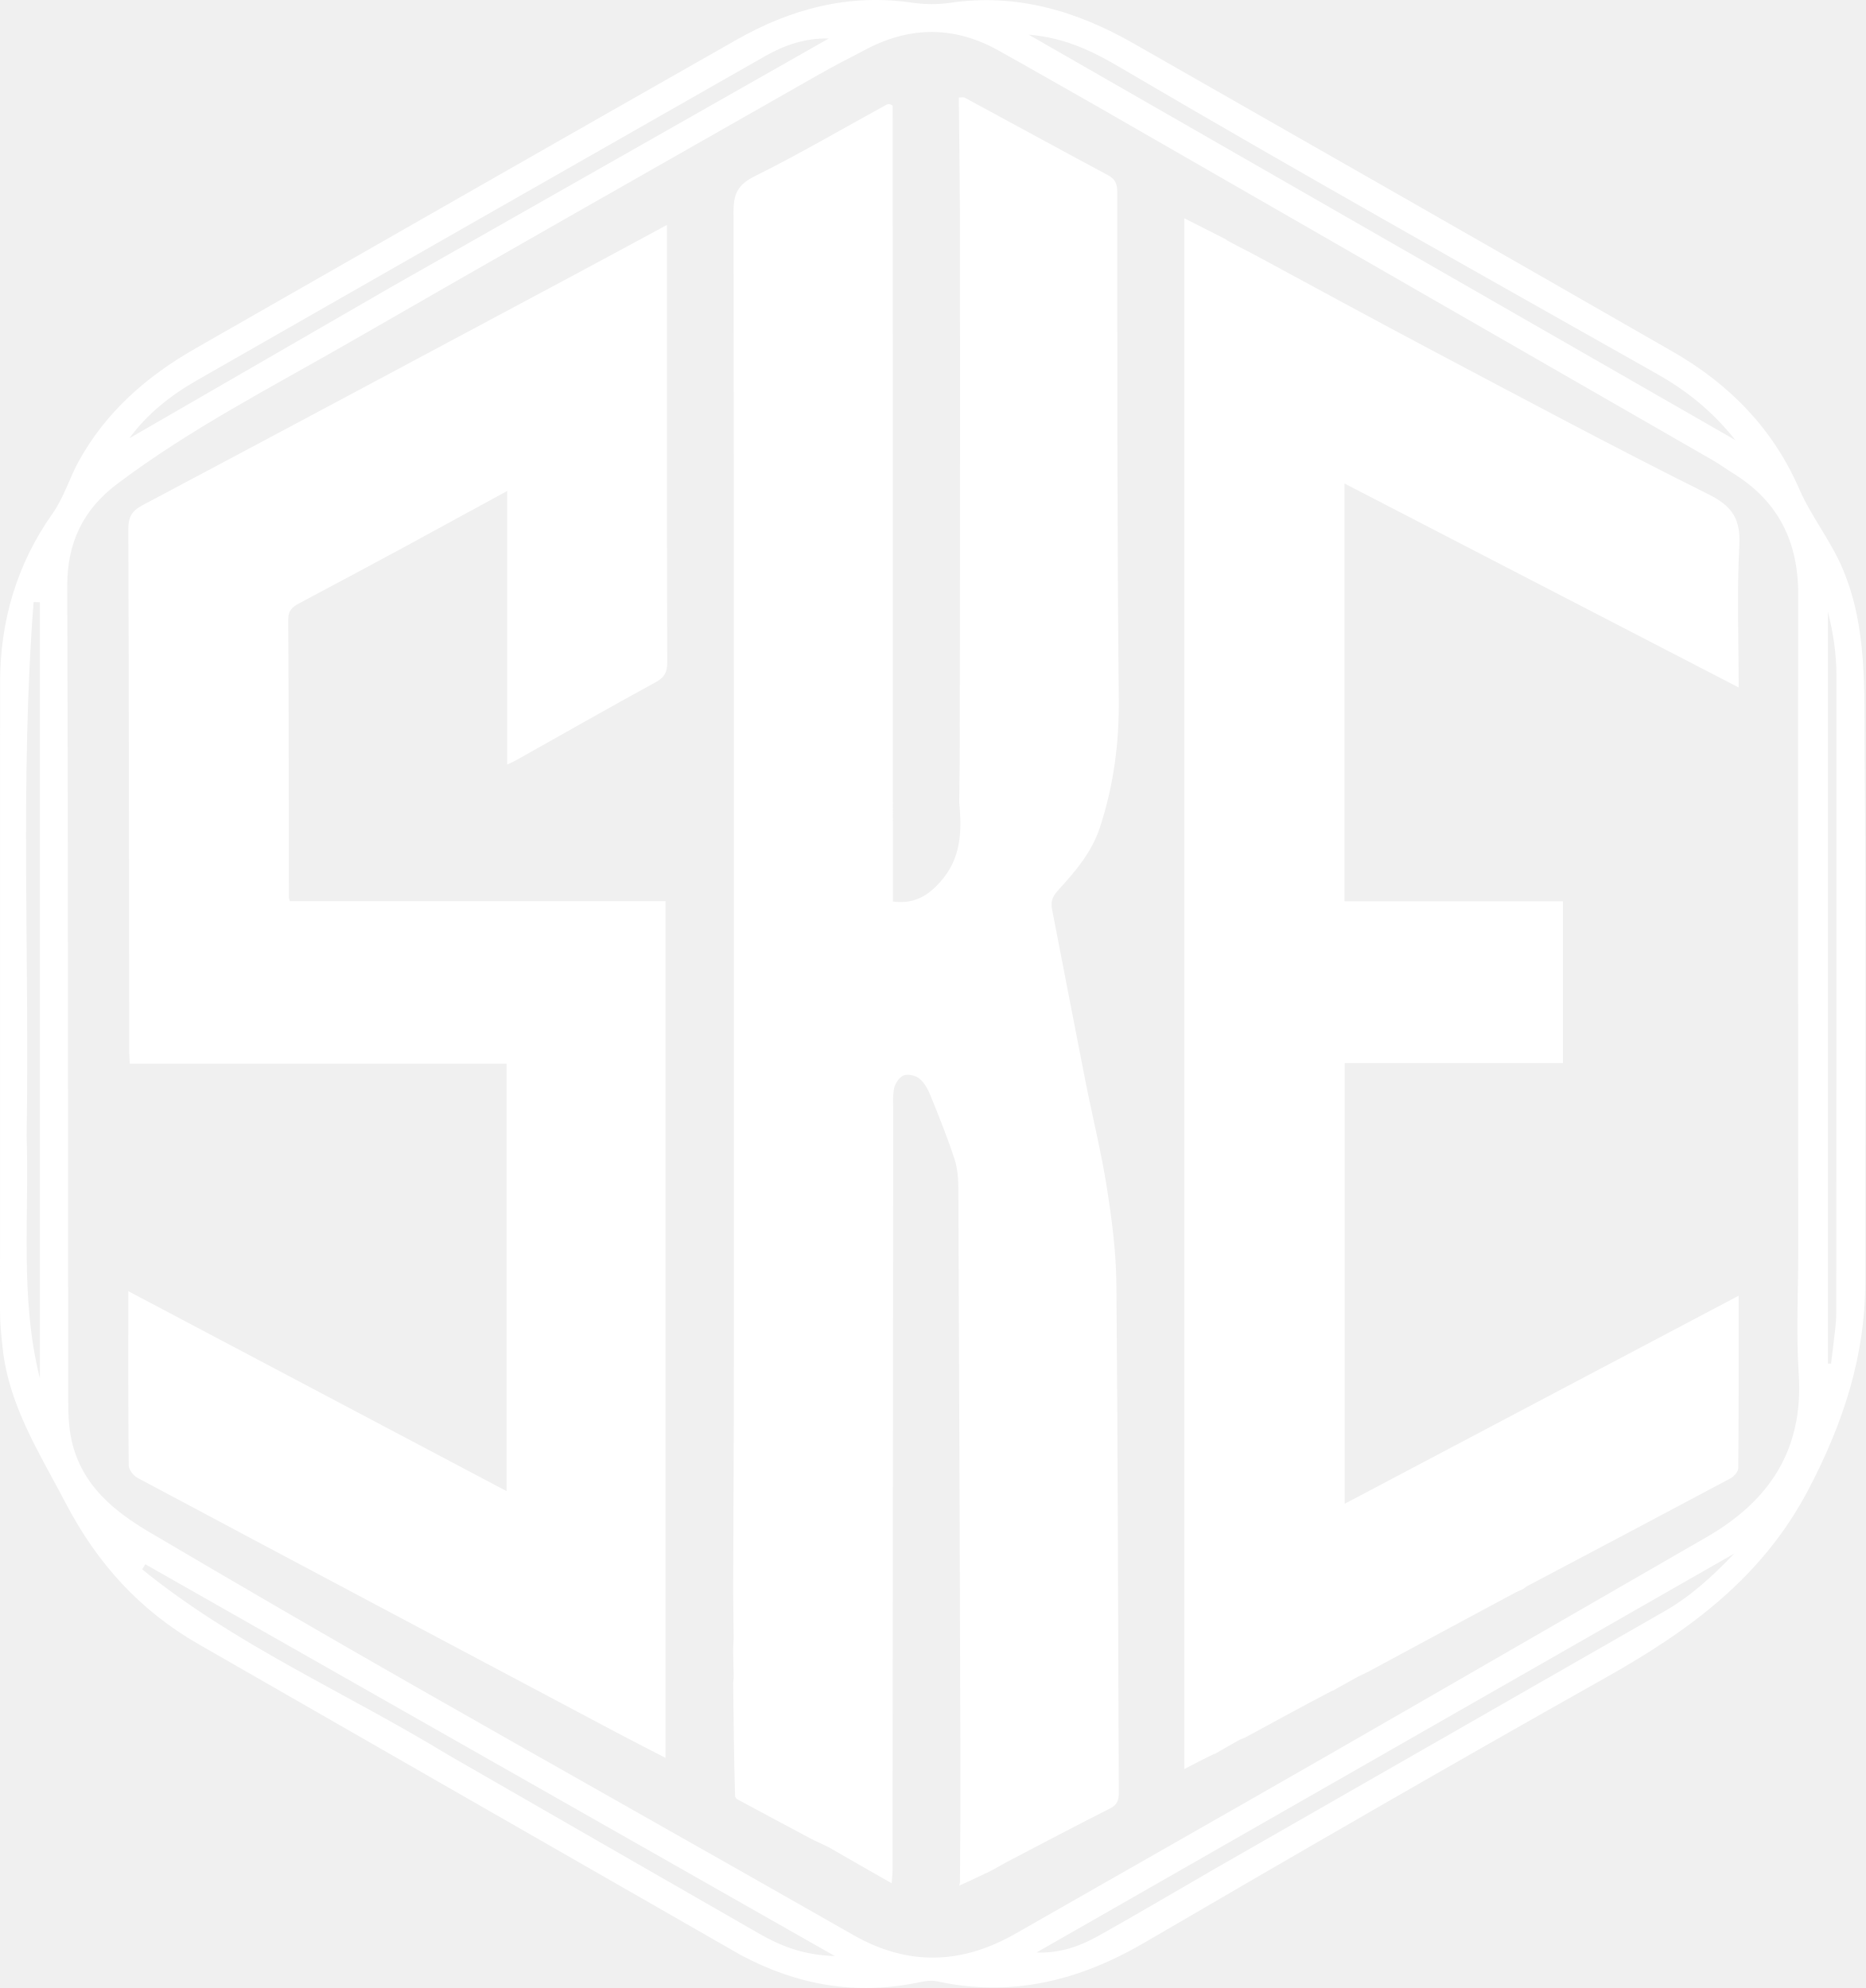
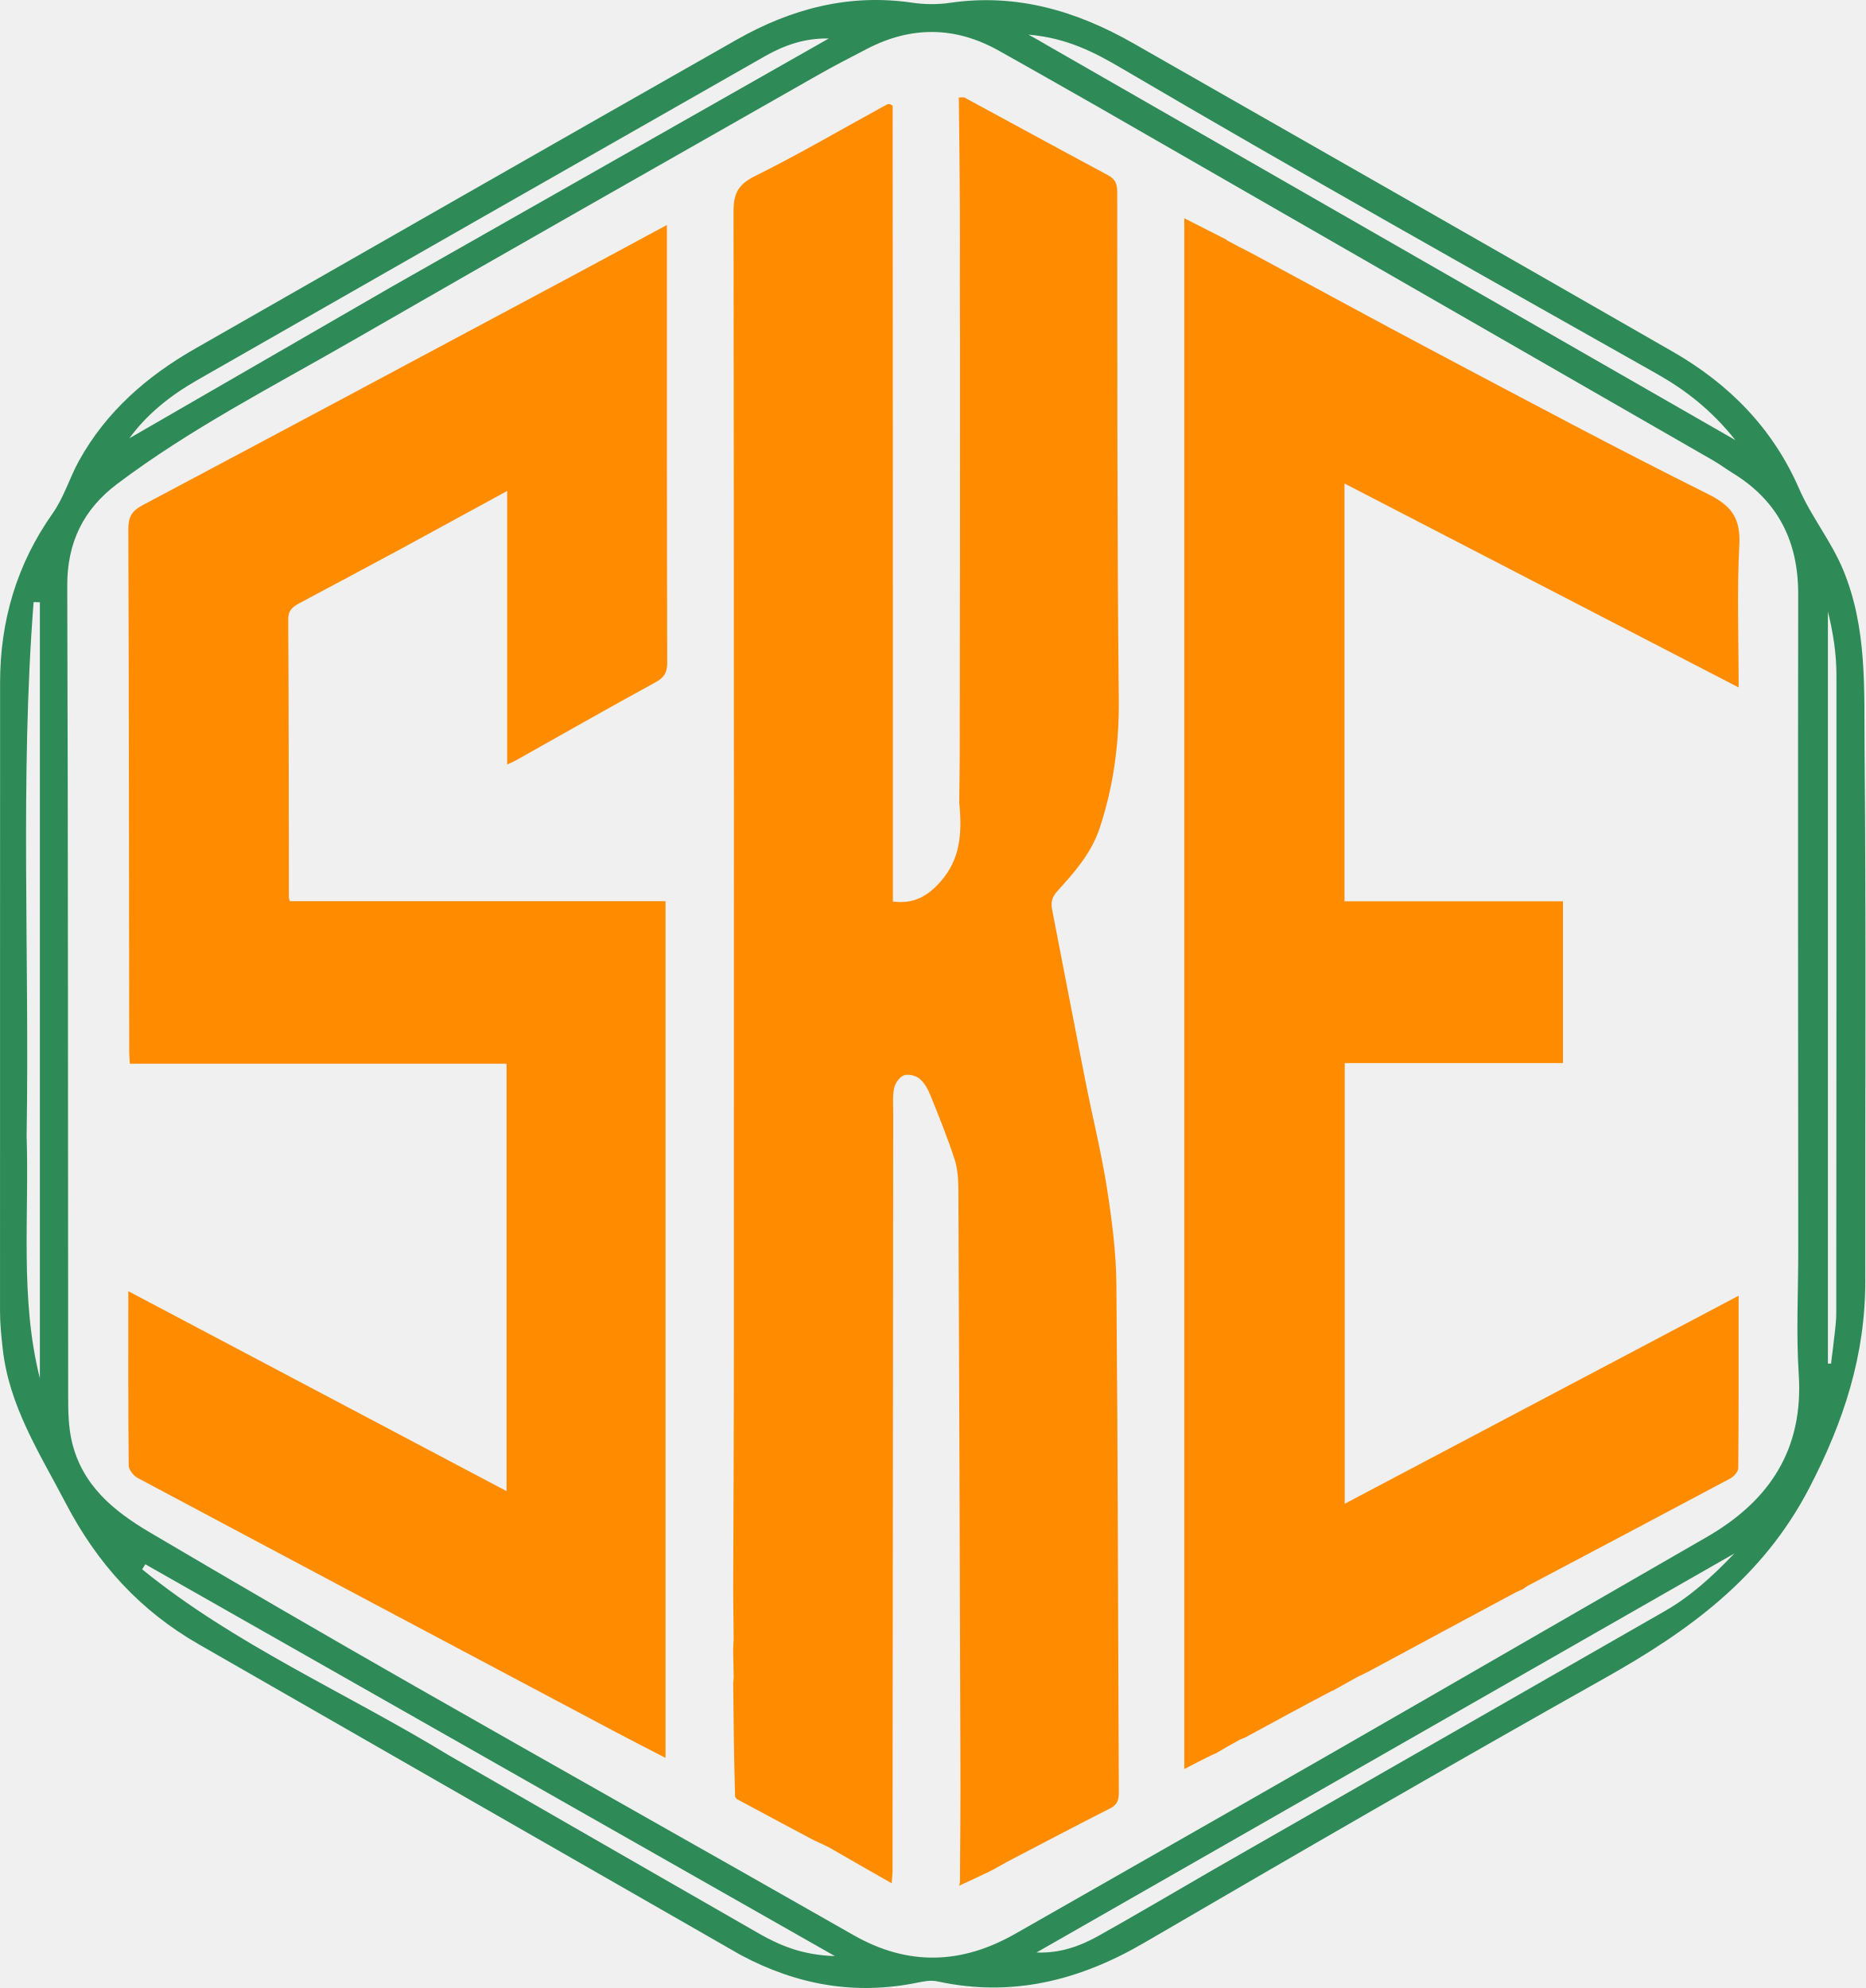
<svg xmlns="http://www.w3.org/2000/svg" version="1.1" id="Layer_1" x="0px" y="0px" width="393.208" viewBox="0 0 393.208 419.145" enable-background="new 0 0 1024 1024" xml:space="preserve" height="419.145">
  <defs id="defs16" />
  <g id="g20" transform="translate(-318.7399,-255.9963)">
-     <path fill="#ecedeb" opacity="1" stroke="none" d="m 666.505,155.607 c 0.051,-16.734 0.144,-33.469 0.147,-50.203 0.013,-80.132 0.025,-160.264 -0.073,-240.397 -0.005,-3.673 0.945,-5.62 4.447,-7.362 9.449,-4.697 18.574,-10.046 27.839,-15.115 0.339,-0.185 0.803,-0.142 1.256,0.255 0.048,56.221 0.048,111.982 0.048,167.766 4.524,0.587 7.385,-1.229 9.985,-4.132 4.338,-4.844 4.614,-10.515 3.996,-16.743 0.069,-3.365 0.058,-6.471 0.109,-9.802 0.024,-1.778 -0.013,-3.33 0.009,-5.001 0.018,-0.466 -0.022,-0.812 -0.007,-1.42 0.036,-11.455 0.015,-22.647 0.051,-34.062 0.024,-15.633 -0.009,-31.045 0.011,-46.721 0.006,-3.164 -0.041,-6.064 -0.029,-9.182 0.018,-1.253 -0.022,-2.288 -0.006,-3.582 0.025,-2.978 -0.009,-5.696 0.016,-8.665 0.015,-2.129 -0.028,-4.008 -0.013,-6.124 -0.038,-8.184 -0.133,-16.13 -0.229,-24.077 0.434,0.01 0.949,-0.131 1.289,0.053 10.04,5.425 20.042,10.919 30.109,16.294 1.6,0.854 1.995,1.86 1.996,3.59 0.029,35.598 -0.04,71.199 0.327,106.794 0.097,9.364 -1.073,18.287 -3.974,27.153 -1.751,5.352 -5.273,9.368 -8.855,13.306 -1.351,1.484 -1.515,2.527 -1.197,4.16 2.337,11.976 4.614,23.964 6.974,35.935 1.484,7.531 3.35,14.998 4.542,22.572 1.057,6.72 1.943,13.545 2.004,20.331 0.32,35.693 0.347,71.388 0.515,107.082 0.008,1.566 -0.223,2.635 -1.811,3.437 -7.198,3.636 -14.326,7.41 -21.814,11.317 -1.488,0.819 -2.617,1.502 -3.798,2.078 -2.073,1.011 -4.179,1.957 -6.27,2.931 0.056,-0.111 0.112,-0.221 0.208,-0.777 0.061,-8.525 0.12,-16.605 0.096,-24.684 -0.12,-40.397 -0.251,-80.793 -0.429,-121.19 -0.01,-2.183 -0.138,-4.475 -0.804,-6.523 -1.481,-4.554 -3.28,-9.008 -5.078,-13.451 -0.525,-1.298 -1.272,-2.674 -2.312,-3.541 -0.796,-0.664 -2.381,-1.04 -3.308,-0.702 -0.909,0.332 -1.809,1.645 -2.033,2.675 -0.361,1.661 -0.195,3.442 -0.197,5.173 -0.052,53.286 -0.096,106.572 -0.15,159.858 -5.7e-4,0.792 -0.108,1.584 -0.184,2.629 -4.588,-2.613 -8.827,-5.028 -13.212,-7.565 -1.427,-0.719 -2.737,-1.259 -3.983,-1.92 -5.182,-2.749 -10.345,-5.534 -15.514,-8.306 0,0 -0.139,-0.213 -0.297,-0.509 -0.237,-8.2 -0.316,-16.104 -0.394,-24.008 0.035,-0.258 0.071,-0.517 0.105,-1.222 -0.041,-2.2 -0.081,-3.952 -0.121,-5.705 0.036,-0.618 0.071,-1.236 0.108,-2.347 -0.032,-3.779 -0.065,-7.066 -0.098,-10.353 z" id="path164" style="fill:#ffffff;fill-opacity:1;stroke-width:0.577" transform="translate(-193.22,435.517)" />
-     <path fill="#ebedeb" opacity="1" stroke="none" d="m 596.591,-63.863 c -7.297,3.913 -14.394,7.747 -21.522,11.525 -1.438,0.762 -2.365,1.491 -2.354,3.437 0.116,19.529 0.105,39.058 0.137,58.588 2.9e-4,0.186 0.089,0.372 0.197,0.795 26.258,0 52.577,0 79.196,0 0,60.294 0,120.352 0,180.628 -3.379,-1.75 -6.857,-3.512 -10.301,-5.34 -33.678,-17.874 -67.355,-35.75 -100.994,-53.697 -0.87,-0.464 -1.852,-1.735 -1.861,-2.639 -0.124,-12.022 -0.083,-24.046 -0.083,-36.725 26.678,14.105 53.064,28.056 79.727,42.154 0,-30.095 0,-60 0,-90.108 -26.429,0 -52.845,0 -79.404,0 -0.054,-0.94 -0.134,-1.687 -0.135,-2.435 -0.045,-36.75 -0.053,-73.501 -0.188,-110.251 -0.009,-2.541 0.708,-3.855 2.967,-5.055 30.016,-15.935 59.976,-31.973 89.945,-47.997 6.753,-3.611 13.485,-7.263 20.615,-11.105 0,1.27 -10e-5,2.177 0,3.084 0.004,29.728 -0.018,59.455 0.069,89.183 0.006,2.12 -0.628,3.147 -2.483,4.16 -9.86,5.385 -19.619,10.956 -29.417,16.456 -0.482,0.27 -0.998,0.479 -1.837,0.876 0,-19.163 0,-38.038 0,-57.674 -7.713,4.205 -14.9,8.123 -22.275,12.14 z" id="path165" style="fill:#ffffff;fill-opacity:1;stroke-width:0.577" transform="translate(-193.22,435.517)" />
-     <path fill="#edeeec" opacity="1" stroke="none" d="m 800.42,172.908 c -0.662,0.321 -1.325,0.642 -2.321,1.128 -1.953,1.075 -3.572,1.985 -5.191,2.895 0,6e-5 0.031,0.036 -0.182,0.036 -6.224,3.271 -12.235,6.542 -18.246,9.813 -0.303,0.123 -0.607,0.245 -1.231,0.506 -1.928,1.073 -3.536,2.007 -5.144,2.941 0,0 0.02,0.021 -0.191,0.035 -2.202,1.051 -4.192,2.088 -6.322,3.198 0,-109.087 0,-217.859 0,-326.96 3.143,1.593 6,3.041 8.856,4.489 0,0 -0.006,0.017 0.125,0.16 1.775,0.977 3.422,1.811 5.069,2.645 12.997,7.005 25.951,14.092 39.002,20.995 19.083,10.093 38.118,20.292 57.441,29.91 5.062,2.52 6.791,5.253 6.498,10.79 -0.512,9.687 -0.143,19.422 -0.143,29.932 -27.85,-14.414 -55.375,-28.661 -83.077,-42.999 0,29.378 0,58.648 0,88.083 15.315,0 30.569,0 46.048,0 0,11.36 0,22.663 0,34.115 -15.212,0 -30.482,0 -46.004,0 0,30.97 0,61.793 0,92.906 27.566,-14.562 55.093,-29.104 83.03,-43.862 0,12.412 0.031,24.384 -0.074,36.355 -0.006,0.742 -0.919,1.767 -1.672,2.169 -14.144,7.553 -28.327,15.032 -42.804,22.693 -0.48,0.312 -0.658,0.458 -0.836,0.603 -0.393,0.178 -0.785,0.357 -1.499,0.673 -10.592,5.676 -20.862,11.213 -31.132,16.751 z" id="path166" style="fill:#ffffff;fill-opacity:1;stroke-width:0.577" transform="translate(-193.22,435.517)" />
-     <path fill="#000000" opacity="1" stroke="none" d="m 474.927,668.216 c -38.34,-21.966 -76.354,-43.754 -114.351,-65.574 -12.318,-7.074 -21.327,-16.964 -27.982,-29.716 -5.486,-10.511 -11.931,-20.419 -13.278,-32.531 -0.294,-2.64 -0.57,-5.3 -0.571,-7.951 -0.019,-44.163 0.026,-88.325 0.013,-132.488 -0.004,-13.051 3.521,-25.009 11.045,-35.668 2.451,-3.472 3.574,-7.505 5.581,-11.135 5.741,-10.38 14.331,-17.848 24.494,-23.654 38.046,-21.737 76.069,-43.514 114.171,-65.151 11.42,-6.485 23.635,-9.745 36.934,-7.788 2.609,0.384 5.369,0.419 7.974,0.036 14.032,-2.066 26.722,1.704 38.74,8.568 37.903,21.647 75.827,43.257 113.674,65.001 11.845,6.805 21.045,16.125 26.608,28.899 2.578,5.92 6.746,11.008 9.268,17.079 5.105,12.291 4.4,25.215 4.516,37.945 0.34,37.327 0.099,74.659 0.148,111.988 0.021,15.67 -4.52,29.636 -11.831,43.697 -9.845,18.933 -25.414,30.11 -43.095,40.051 -32.522,18.284 -64.818,36.976 -97.047,55.773 -13.657,7.965 -27.879,11.553 -43.523,8.166 -1.552,-0.336 -2.946,-0.024 -4.419,0.274 -12.934,2.622 -25.153,0.525 -37.069,-5.823 M 550.09,278.47 c -6.955,-3.944 -13.89,-7.924 -20.87,-11.823 -9.139,-5.105 -18.389,-5.185 -27.672,-0.378 -3.55,1.838 -7.105,3.673 -10.577,5.65 -32.712,18.63 -65.464,37.19 -98.081,55.985 -16.726,9.638 -33.975,18.451 -49.461,30.126 -7.1,5.353 -10.545,12.335 -10.514,21.483 0.193,56.993 0.139,113.987 0.195,170.981 0.003,3.153 0.044,6.296 0.778,9.431 2.171,9.272 8.867,14.692 16.44,19.16 18.506,10.919 37.085,21.716 55.747,32.366 30.817,17.587 61.75,34.969 92.575,52.542 11.525,6.57 22.807,6.169 34.144,-0.311 21.984,-12.567 44.011,-25.06 65.972,-37.668 26.584,-15.263 53.107,-30.632 79.677,-45.921 13.266,-7.634 20.478,-18.47 19.444,-34.353 -0.561,-8.629 -0.099,-17.325 -0.102,-25.991 -0.017,-46.162 -0.09,-92.324 -0.011,-138.485 0.019,-11.107 -4.241,-19.639 -13.74,-25.488 -1.418,-0.873 -2.758,-1.878 -4.2,-2.707 C 636.798,328.319 593.757,303.586 550.09,278.47 M 539.312,265.451 c 48.045,27.572 96.09,55.144 145.222,83.339 -5.153,-6.464 -10.585,-10.605 -16.67,-14.042 -37.699,-21.293 -75.465,-42.468 -112.796,-64.406 -5.636,-3.312 -11.476,-6.36 -19.536,-7.042 1.848,1.026 2.55,1.415 3.78,2.15 M 413.339,626.075 c 21.784,12.528 43.559,25.07 65.358,37.571 4.542,2.605 9.317,4.563 16.024,4.766 -49.227,-27.979 -97.289,-55.295 -145.35,-82.612 -0.219,0.358 -0.439,0.716 -0.658,1.073 19.497,15.877 42.69,25.845 64.627,39.201 M 401.109,316.56 c 30.773,-17.481 61.546,-34.962 92.319,-52.444 -5.059,-0.123 -9.422,1.438 -13.476,3.748 -39.894,22.725 -79.776,45.471 -119.629,68.268 -5.548,3.174 -10.535,7.086 -14.321,12.277 18.193,-10.512 36.334,-20.995 55.107,-31.849 m 173.543,333.536 c 31.656,-18.135 63.309,-36.274 94.969,-54.401 5.327,-3.05 9.814,-7.073 14.69,-12.161 -49.614,28.375 -98.351,56.249 -147.089,84.122 4.867,0.19 9.082,-1.284 12.981,-3.465 7.995,-4.473 15.879,-9.143 24.448,-14.094 M 324.352,495.5 c 0.563,17.047 -1.446,34.217 2.791,51.102 0,-54.544 0,-109.088 0,-163.633 -0.44,-0.008 -0.881,-0.016 -1.321,-0.024 -2.874,37.131 -0.844,74.373 -1.47,112.555 m 380.75,44.781 c 0.242,-2.483 0.691,-4.966 0.694,-7.45 0.047,-44.826 0.046,-89.653 0.037,-134.479 -9.2e-4,-4.577 -0.706,-9.057 -1.797,-13.396 0,52.845 0,105.694 0,158.543 0.222,-3.7e-4 0.444,-6.8e-4 0.667,-9.8e-4 0.092,-0.827 0.185,-1.654 0.399,-3.217 z" id="path3" style="fill:#ffffff;fill-opacity:1" />
+     <path fill="#ecedeb" opacity="1" stroke="none" d="m 666.505,155.607 c 0.051,-16.734 0.144,-33.469 0.147,-50.203 0.013,-80.132 0.025,-160.264 -0.073,-240.397 -0.005,-3.673 0.945,-5.62 4.447,-7.362 9.449,-4.697 18.574,-10.046 27.839,-15.115 0.339,-0.185 0.803,-0.142 1.256,0.255 0.048,56.221 0.048,111.982 0.048,167.766 4.524,0.587 7.385,-1.229 9.985,-4.132 4.338,-4.844 4.614,-10.515 3.996,-16.743 0.069,-3.365 0.058,-6.471 0.109,-9.802 0.024,-1.778 -0.013,-3.33 0.009,-5.001 0.018,-0.466 -0.022,-0.812 -0.007,-1.42 0.036,-11.455 0.015,-22.647 0.051,-34.062 0.024,-15.633 -0.009,-31.045 0.011,-46.721 0.006,-3.164 -0.041,-6.064 -0.029,-9.182 0.018,-1.253 -0.022,-2.288 -0.006,-3.582 0.025,-2.978 -0.009,-5.696 0.016,-8.665 0.015,-2.129 -0.028,-4.008 -0.013,-6.124 -0.038,-8.184 -0.133,-16.13 -0.229,-24.077 0.434,0.01 0.949,-0.131 1.289,0.053 10.04,5.425 20.042,10.919 30.109,16.294 1.6,0.854 1.995,1.86 1.996,3.59 0.029,35.598 -0.04,71.199 0.327,106.794 0.097,9.364 -1.073,18.287 -3.974,27.153 -1.751,5.352 -5.273,9.368 -8.855,13.306 -1.351,1.484 -1.515,2.527 -1.197,4.16 2.337,11.976 4.614,23.964 6.974,35.935 1.484,7.531 3.35,14.998 4.542,22.572 1.057,6.72 1.943,13.545 2.004,20.331 0.32,35.693 0.347,71.388 0.515,107.082 0.008,1.566 -0.223,2.635 -1.811,3.437 -7.198,3.636 -14.326,7.41 -21.814,11.317 -1.488,0.819 -2.617,1.502 -3.798,2.078 -2.073,1.011 -4.179,1.957 -6.27,2.931 0.056,-0.111 0.112,-0.221 0.208,-0.777 0.061,-8.525 0.12,-16.605 0.096,-24.684 -0.12,-40.397 -0.251,-80.793 -0.429,-121.19 -0.01,-2.183 -0.138,-4.475 -0.804,-6.523 -1.481,-4.554 -3.28,-9.008 -5.078,-13.451 -0.525,-1.298 -1.272,-2.674 -2.312,-3.541 -0.796,-0.664 -2.381,-1.04 -3.308,-0.702 -0.909,0.332 -1.809,1.645 -2.033,2.675 -0.361,1.661 -0.195,3.442 -0.197,5.173 -0.052,53.286 -0.096,106.572 -0.15,159.858 -5.7e-4,0.792 -0.108,1.584 -0.184,2.629 -4.588,-2.613 -8.827,-5.028 -13.212,-7.565 -1.427,-0.719 -2.737,-1.259 -3.983,-1.92 -5.182,-2.749 -10.345,-5.534 -15.514,-8.306 0,0 -0.139,-0.213 -0.297,-0.509 -0.237,-8.2 -0.316,-16.104 -0.394,-24.008 0.035,-0.258 0.071,-0.517 0.105,-1.222 -0.041,-2.2 -0.081,-3.952 -0.121,-5.705 0.036,-0.618 0.071,-1.236 0.108,-2.347 -0.032,-3.779 -0.065,-7.066 -0.098,-10.353 z" id="path164" style="fill:#ff8c00;fill-opacity:1;stroke-width:0.577" transform="translate(-193.22,435.517)" />
+     <path fill="#ebedeb" opacity="1" stroke="none" d="m 596.591,-63.863 c -7.297,3.913 -14.394,7.747 -21.522,11.525 -1.438,0.762 -2.365,1.491 -2.354,3.437 0.116,19.529 0.105,39.058 0.137,58.588 2.9e-4,0.186 0.089,0.372 0.197,0.795 26.258,0 52.577,0 79.196,0 0,60.294 0,120.352 0,180.628 -3.379,-1.75 -6.857,-3.512 -10.301,-5.34 -33.678,-17.874 -67.355,-35.75 -100.994,-53.697 -0.87,-0.464 -1.852,-1.735 -1.861,-2.639 -0.124,-12.022 -0.083,-24.046 -0.083,-36.725 26.678,14.105 53.064,28.056 79.727,42.154 0,-30.095 0,-60 0,-90.108 -26.429,0 -52.845,0 -79.404,0 -0.054,-0.94 -0.134,-1.687 -0.135,-2.435 -0.045,-36.75 -0.053,-73.501 -0.188,-110.251 -0.009,-2.541 0.708,-3.855 2.967,-5.055 30.016,-15.935 59.976,-31.973 89.945,-47.997 6.753,-3.611 13.485,-7.263 20.615,-11.105 0,1.27 -10e-5,2.177 0,3.084 0.004,29.728 -0.018,59.455 0.069,89.183 0.006,2.12 -0.628,3.147 -2.483,4.16 -9.86,5.385 -19.619,10.956 -29.417,16.456 -0.482,0.27 -0.998,0.479 -1.837,0.876 0,-19.163 0,-38.038 0,-57.674 -7.713,4.205 -14.9,8.123 -22.275,12.14 z" id="path165" style="fill:#ff8c00;fill-opacity:1;stroke-width:0.577" transform="translate(-193.22,435.517)" />
+     <path fill="#edeeec" opacity="1" stroke="none" d="m 800.42,172.908 c -0.662,0.321 -1.325,0.642 -2.321,1.128 -1.953,1.075 -3.572,1.985 -5.191,2.895 0,6e-5 0.031,0.036 -0.182,0.036 -6.224,3.271 -12.235,6.542 -18.246,9.813 -0.303,0.123 -0.607,0.245 -1.231,0.506 -1.928,1.073 -3.536,2.007 -5.144,2.941 0,0 0.02,0.021 -0.191,0.035 -2.202,1.051 -4.192,2.088 -6.322,3.198 0,-109.087 0,-217.859 0,-326.96 3.143,1.593 6,3.041 8.856,4.489 0,0 -0.006,0.017 0.125,0.16 1.775,0.977 3.422,1.811 5.069,2.645 12.997,7.005 25.951,14.092 39.002,20.995 19.083,10.093 38.118,20.292 57.441,29.91 5.062,2.52 6.791,5.253 6.498,10.79 -0.512,9.687 -0.143,19.422 -0.143,29.932 -27.85,-14.414 -55.375,-28.661 -83.077,-42.999 0,29.378 0,58.648 0,88.083 15.315,0 30.569,0 46.048,0 0,11.36 0,22.663 0,34.115 -15.212,0 -30.482,0 -46.004,0 0,30.97 0,61.793 0,92.906 27.566,-14.562 55.093,-29.104 83.03,-43.862 0,12.412 0.031,24.384 -0.074,36.355 -0.006,0.742 -0.919,1.767 -1.672,2.169 -14.144,7.553 -28.327,15.032 -42.804,22.693 -0.48,0.312 -0.658,0.458 -0.836,0.603 -0.393,0.178 -0.785,0.357 -1.499,0.673 -10.592,5.676 -20.862,11.213 -31.132,16.751 z" id="path166" style="fill:#ff8c00;fill-opacity:1;stroke-width:0.577" transform="translate(-193.22,435.517)" />
+     <path fill="#000000" opacity="1" stroke="none" d="m 474.927,668.216 c -38.34,-21.966 -76.354,-43.754 -114.351,-65.574 -12.318,-7.074 -21.327,-16.964 -27.982,-29.716 -5.486,-10.511 -11.931,-20.419 -13.278,-32.531 -0.294,-2.64 -0.57,-5.3 -0.571,-7.951 -0.019,-44.163 0.026,-88.325 0.013,-132.488 -0.004,-13.051 3.521,-25.009 11.045,-35.668 2.451,-3.472 3.574,-7.505 5.581,-11.135 5.741,-10.38 14.331,-17.848 24.494,-23.654 38.046,-21.737 76.069,-43.514 114.171,-65.151 11.42,-6.485 23.635,-9.745 36.934,-7.788 2.609,0.384 5.369,0.419 7.974,0.036 14.032,-2.066 26.722,1.704 38.74,8.568 37.903,21.647 75.827,43.257 113.674,65.001 11.845,6.805 21.045,16.125 26.608,28.899 2.578,5.92 6.746,11.008 9.268,17.079 5.105,12.291 4.4,25.215 4.516,37.945 0.34,37.327 0.099,74.659 0.148,111.988 0.021,15.67 -4.52,29.636 -11.831,43.697 -9.845,18.933 -25.414,30.11 -43.095,40.051 -32.522,18.284 -64.818,36.976 -97.047,55.773 -13.657,7.965 -27.879,11.553 -43.523,8.166 -1.552,-0.336 -2.946,-0.024 -4.419,0.274 -12.934,2.622 -25.153,0.525 -37.069,-5.823 M 550.09,278.47 c -6.955,-3.944 -13.89,-7.924 -20.87,-11.823 -9.139,-5.105 -18.389,-5.185 -27.672,-0.378 -3.55,1.838 -7.105,3.673 -10.577,5.65 -32.712,18.63 -65.464,37.19 -98.081,55.985 -16.726,9.638 -33.975,18.451 -49.461,30.126 -7.1,5.353 -10.545,12.335 -10.514,21.483 0.193,56.993 0.139,113.987 0.195,170.981 0.003,3.153 0.044,6.296 0.778,9.431 2.171,9.272 8.867,14.692 16.44,19.16 18.506,10.919 37.085,21.716 55.747,32.366 30.817,17.587 61.75,34.969 92.575,52.542 11.525,6.57 22.807,6.169 34.144,-0.311 21.984,-12.567 44.011,-25.06 65.972,-37.668 26.584,-15.263 53.107,-30.632 79.677,-45.921 13.266,-7.634 20.478,-18.47 19.444,-34.353 -0.561,-8.629 -0.099,-17.325 -0.102,-25.991 -0.017,-46.162 -0.09,-92.324 -0.011,-138.485 0.019,-11.107 -4.241,-19.639 -13.74,-25.488 -1.418,-0.873 -2.758,-1.878 -4.2,-2.707 C 636.798,328.319 593.757,303.586 550.09,278.47 M 539.312,265.451 c 48.045,27.572 96.09,55.144 145.222,83.339 -5.153,-6.464 -10.585,-10.605 -16.67,-14.042 -37.699,-21.293 -75.465,-42.468 -112.796,-64.406 -5.636,-3.312 -11.476,-6.36 -19.536,-7.042 1.848,1.026 2.55,1.415 3.78,2.15 M 413.339,626.075 c 21.784,12.528 43.559,25.07 65.358,37.571 4.542,2.605 9.317,4.563 16.024,4.766 -49.227,-27.979 -97.289,-55.295 -145.35,-82.612 -0.219,0.358 -0.439,0.716 -0.658,1.073 19.497,15.877 42.69,25.845 64.627,39.201 M 401.109,316.56 c 30.773,-17.481 61.546,-34.962 92.319,-52.444 -5.059,-0.123 -9.422,1.438 -13.476,3.748 -39.894,22.725 -79.776,45.471 -119.629,68.268 -5.548,3.174 -10.535,7.086 -14.321,12.277 18.193,-10.512 36.334,-20.995 55.107,-31.849 m 173.543,333.536 c 31.656,-18.135 63.309,-36.274 94.969,-54.401 5.327,-3.05 9.814,-7.073 14.69,-12.161 -49.614,28.375 -98.351,56.249 -147.089,84.122 4.867,0.19 9.082,-1.284 12.981,-3.465 7.995,-4.473 15.879,-9.143 24.448,-14.094 M 324.352,495.5 c 0.563,17.047 -1.446,34.217 2.791,51.102 0,-54.544 0,-109.088 0,-163.633 -0.44,-0.008 -0.881,-0.016 -1.321,-0.024 -2.874,37.131 -0.844,74.373 -1.47,112.555 m 380.75,44.781 c 0.242,-2.483 0.691,-4.966 0.694,-7.45 0.047,-44.826 0.046,-89.653 0.037,-134.479 -9.2e-4,-4.577 -0.706,-9.057 -1.797,-13.396 0,52.845 0,105.694 0,158.543 0.222,-3.7e-4 0.444,-6.8e-4 0.667,-9.8e-4 0.092,-0.827 0.185,-1.654 0.399,-3.217 z" id="path3" style="fill:#2e8b57;fill-opacity:1" />
  </g>
</svg>
